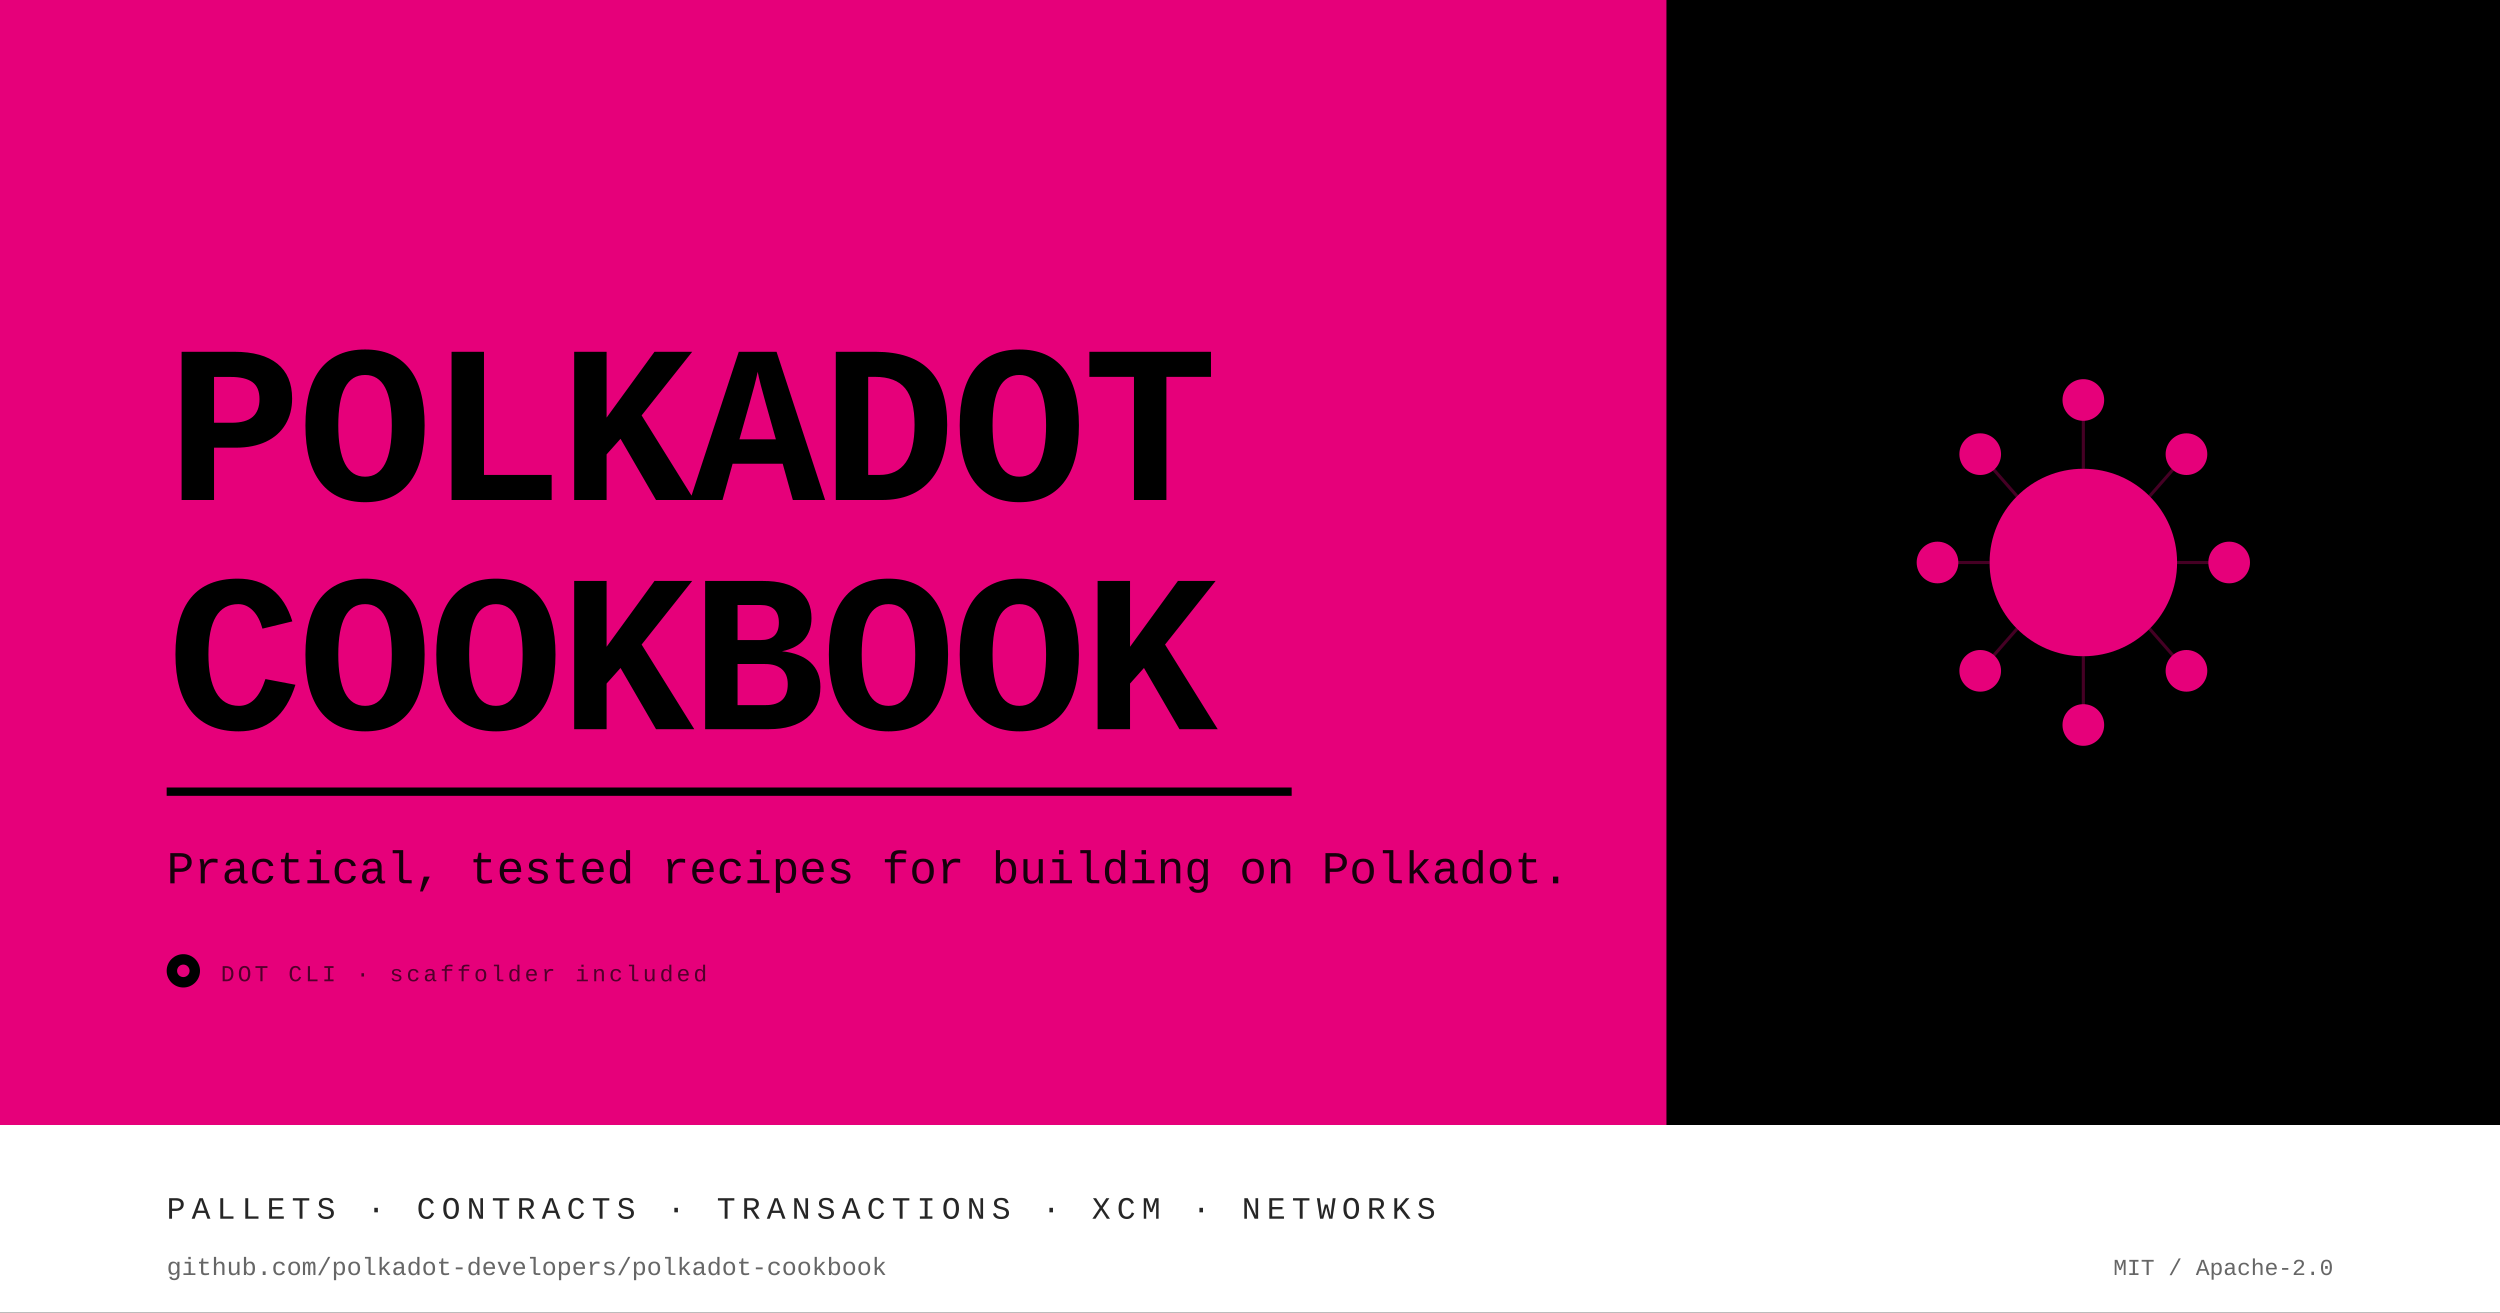
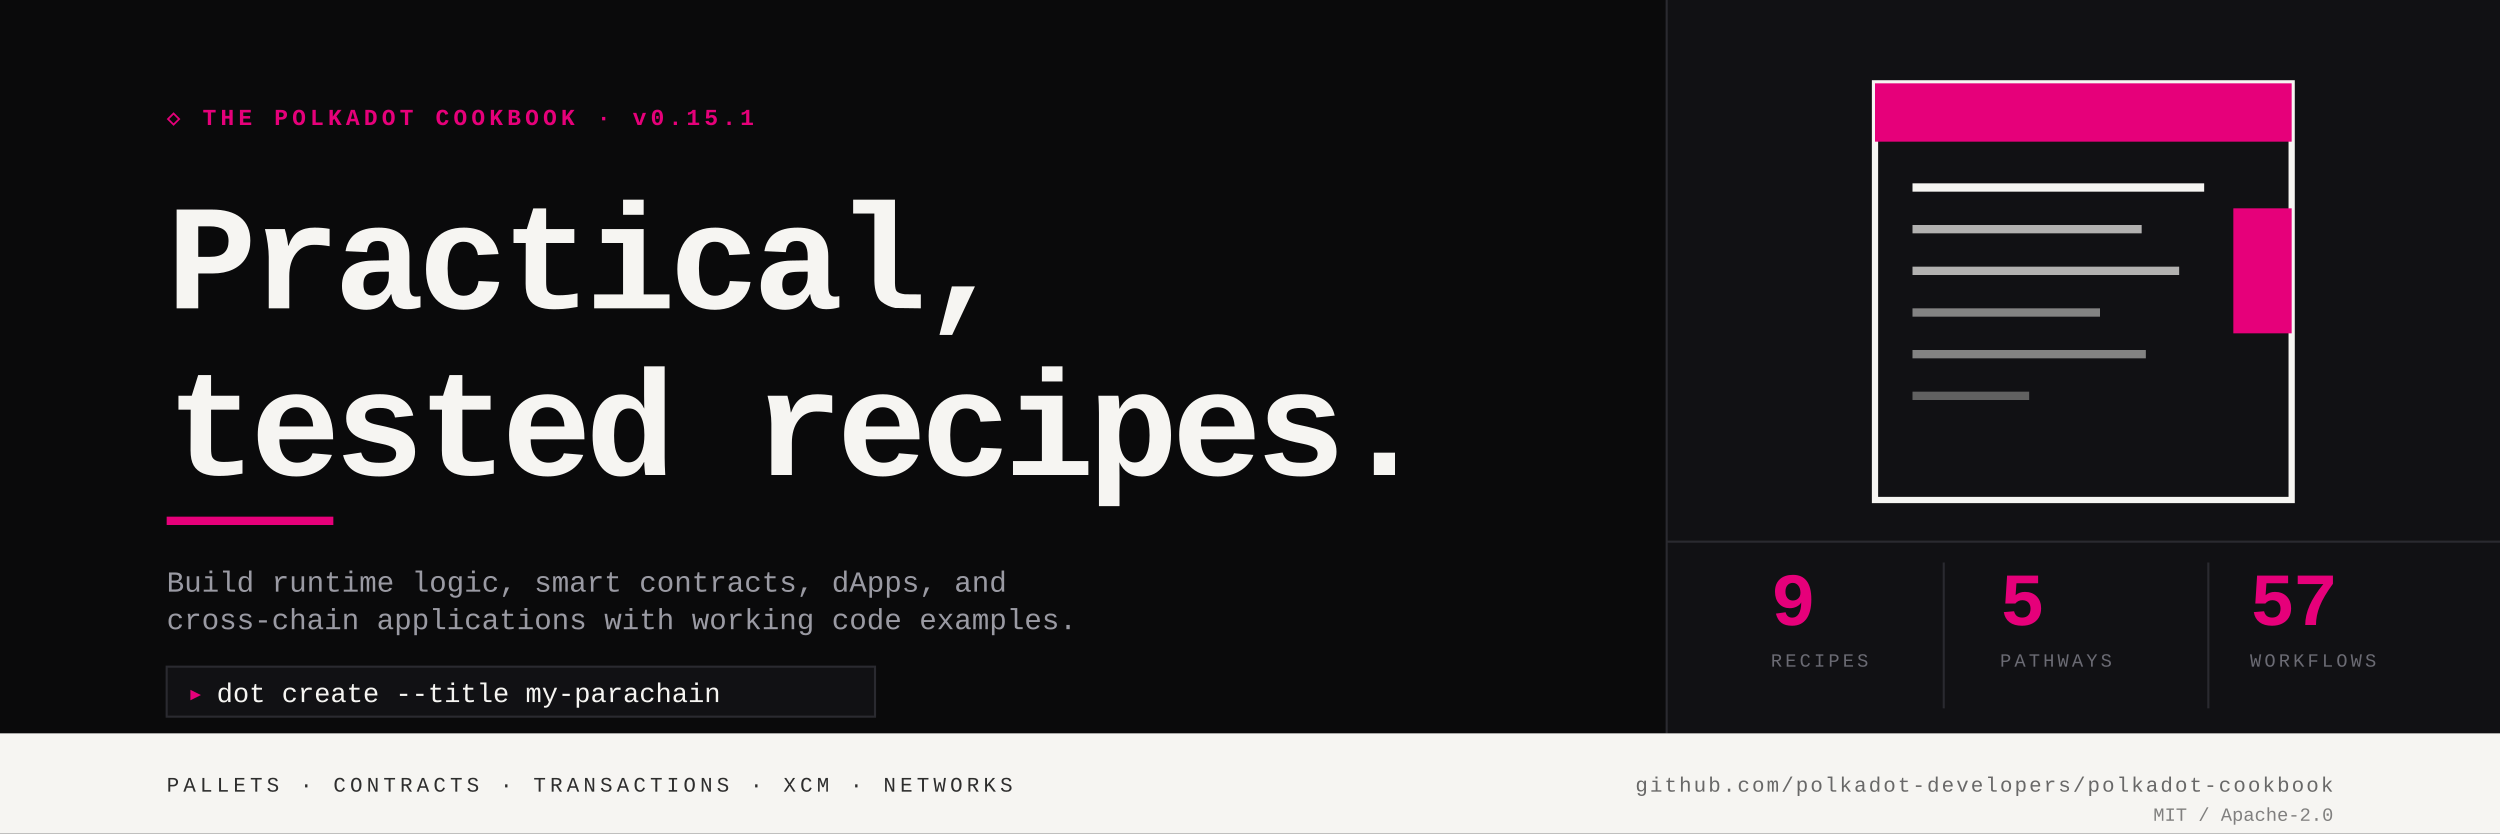
- <svg xmlns="http://www.w3.org/2000/svg" viewBox="0 0 1200 630" shape-rendering="geometricPrecision" role="img" aria-label="Polkadot Cookbook — Practical, tested recipes for building on Polkadot.">
-   <rect width="1200" height="630" fill="#000000" />
-   <rect x="0" y="0" width="800" height="540" fill="#E6007A" />
-   <text x="80" y="240" font-family="ui-monospace, Menlo, Consolas, 'Courier New', monospace" font-size="108" font-weight="700" fill="#000000" letter-spacing="-2">POLKADOT</text>
-   <text x="80" y="350" font-family="ui-monospace, Menlo, Consolas, 'Courier New', monospace" font-size="108" font-weight="700" fill="#000000" letter-spacing="-2">COOKBOOK</text>
-   <rect x="80" y="378" width="540" height="4" fill="#000000" />
-   <text x="80" y="424" font-family="ui-monospace, Menlo, Consolas, 'Courier New', monospace" font-size="22" fill="#000000" opacity="0.9">Practical, tested recipes for building on Polkadot.</text>
-   <g transform="translate(80, 458)">
-     <circle cx="8" cy="8" r="8" fill="#000000" />
-     <circle cx="8" cy="8" r="3" fill="#E6007A" />
-     <text x="26" y="13" font-family="ui-monospace, Menlo, Consolas, 'Courier New', monospace" font-size="11" fill="#000000" opacity="0.65" letter-spacing="1.5">DOT CLI · scaffolder included</text>
+ <svg xmlns="http://www.w3.org/2000/svg" viewBox="0 0 1200 400" shape-rendering="geometricPrecision" role="img" aria-label="Polkadot Cookbook — Practical, tested recipes for building on Polkadot.">
+   <rect width="1200" height="400" fill="#0A0A0B" />
+   <text x="80" y="60" font-family="'JetBrains Mono', ui-monospace, Menlo, Consolas, 'Courier New', monospace" font-size="11" font-weight="600" fill="#E6007A" letter-spacing="2">◇ THE POLKADOT COOKBOOK · v0.15.1</text>
+   <text x="80" y="148" font-family="'JetBrains Mono', ui-monospace, Menlo, Consolas, 'Courier New', monospace" font-size="72" font-weight="700" fill="#F6F5F2" letter-spacing="-3">Practical,</text>
+   <text x="80" y="228" font-family="'JetBrains Mono', ui-monospace, Menlo, Consolas, 'Courier New', monospace" font-size="72" font-weight="700" fill="#F6F5F2" letter-spacing="-3">tested recipes.</text>
+   <rect x="80" y="248" width="80" height="4" fill="#E6007A" />
+   <text x="80" y="284" font-family="'JetBrains Mono', ui-monospace, Menlo, Consolas, 'Courier New', monospace" font-size="14" fill="#9A9AA3">Build runtime logic, smart contracts, dApps, and</text>
+   <text x="80" y="302" font-family="'JetBrains Mono', ui-monospace, Menlo, Consolas, 'Courier New', monospace" font-size="14" fill="#9A9AA3">cross-chain applications with working code examples.</text>
+   <rect x="80" y="320" width="340" height="24" fill="#111114" stroke="#2A2A30" stroke-width="1" />
+   <text x="90" y="337" font-family="'JetBrains Mono', ui-monospace, Menlo, Consolas, 'Courier New', monospace" font-size="13" fill="#E6007A" font-weight="700">▸</text>
+   <text x="104" y="337" font-family="'JetBrains Mono', ui-monospace, Menlo, Consolas, 'Courier New', monospace" font-size="13" fill="#F6F5F2">dot create --title my-parachain</text>
+   <rect x="800" y="0" width="400" height="352" fill="#111114" />
+   <line x1="800" y1="0" x2="800" y2="352" stroke="#2A2A30" stroke-width="1" />
+   <g transform="translate(900, 40)">
+     <rect x="0" y="0" width="200" height="200" fill="none" stroke="#F6F5F2" stroke-width="3" />
+     <rect x="0" y="0" width="200" height="28" fill="#E6007A" />
+     <rect x="172" y="60" width="28" height="60" fill="#E6007A" />
+     <rect x="18" y="48" width="140" height="4" fill="#F6F5F2" />
+     <rect x="18" y="68" width="110" height="4" fill="#F6F5F2" opacity=".7" />
+     <rect x="18" y="88" width="128" height="4" fill="#F6F5F2" opacity=".7" />
+     <rect x="18" y="108" width="90" height="4" fill="#F6F5F2" opacity=".5" />
+     <rect x="18" y="128" width="112" height="4" fill="#F6F5F2" opacity=".5" />
+     <rect x="18" y="148" width="56" height="4" fill="#F6F5F2" opacity=".35" />
  </g>
-   <rect x="800" y="0" width="400" height="540" fill="#000000" />
-   <g transform="translate(1000, 270)">
-     <g stroke="#E6007A" stroke-width="1.5" opacity="0.3" fill="none">
-       <line x1="0" y1="-45" x2="0" y2="-78" />
-       <line x1="31.8" y1="-31.8" x2="49.5" y2="-52" />
-       <line x1="45" y1="0" x2="70" y2="0" />
-       <line x1="31.8" y1="31.8" x2="49.5" y2="52" />
-       <line x1="0" y1="45" x2="0" y2="78" />
-       <line x1="-31.8" y1="31.8" x2="-49.5" y2="52" />
-       <line x1="-45" y1="0" x2="-70" y2="0" />
-       <line x1="-31.8" y1="-31.8" x2="-49.5" y2="-52" />
-     </g>
-     <circle cx="0" cy="0" r="45" fill="#E6007A" />
-     <circle cx="0" cy="-78" r="10" fill="#E6007A" />
-     <circle cx="49.5" cy="-52" r="10" fill="#E6007A" />
-     <circle cx="70" cy="0" r="10" fill="#E6007A" />
-     <circle cx="49.5" cy="52" r="10" fill="#E6007A" />
-     <circle cx="0" cy="78" r="10" fill="#E6007A" />
-     <circle cx="-49.5" cy="52" r="10" fill="#E6007A" />
-     <circle cx="-70" cy="0" r="10" fill="#E6007A" />
-     <circle cx="-49.5" cy="-52" r="10" fill="#E6007A" />
-   </g>
-   <rect x="0" y="540" width="1200" height="90" fill="#FFFFFF" />
-   <text x="80" y="585" font-family="ui-monospace, Menlo, Consolas, 'Courier New', monospace" font-size="15" fill="#000000" opacity="0.85" letter-spacing="3">PALLETS · CONTRACTS · TRANSACTIONS · XCM · NETWORKS</text>
-   <text x="80" y="612" font-family="ui-monospace, Menlo, Consolas, 'Courier New', monospace" font-size="12" fill="#000000" opacity="0.6">github.com/polkadot-developers/polkadot-cookbook</text>
-   <text x="1120" y="612" font-family="ui-monospace, Menlo, Consolas, 'Courier New', monospace" font-size="11" fill="#000000" opacity="0.6" text-anchor="end">MIT / Apache-2.0</text>
+   <line x1="800" y1="260" x2="1200" y2="260" stroke="#2A2A30" stroke-width="1" />
+   <text x="850" y="300" font-family="'JetBrains Mono', ui-monospace, Menlo, Consolas, 'Courier New', monospace" font-size="36" font-weight="700" fill="#E6007A" letter-spacing="-1">9</text>
+   <text x="850" y="320" font-family="'JetBrains Mono', ui-monospace, Menlo, Consolas, 'Courier New', monospace" font-size="9" fill="#6B6B74" letter-spacing="1.5">RECIPES</text>
+   <line x1="933" y1="270" x2="933" y2="340" stroke="#2A2A30" stroke-width="1" />
+   <text x="960" y="300" font-family="'JetBrains Mono', ui-monospace, Menlo, Consolas, 'Courier New', monospace" font-size="36" font-weight="700" fill="#E6007A" letter-spacing="-1">5</text>
+   <text x="960" y="320" font-family="'JetBrains Mono', ui-monospace, Menlo, Consolas, 'Courier New', monospace" font-size="9" fill="#6B6B74" letter-spacing="1.5">PATHWAYS</text>
+   <line x1="1060" y1="270" x2="1060" y2="340" stroke="#2A2A30" stroke-width="1" />
+   <text x="1080" y="300" font-family="'JetBrains Mono', ui-monospace, Menlo, Consolas, 'Courier New', monospace" font-size="36" font-weight="700" fill="#E6007A" letter-spacing="-1">57</text>
+   <text x="1080" y="320" font-family="'JetBrains Mono', ui-monospace, Menlo, Consolas, 'Courier New', monospace" font-size="9" fill="#6B6B74" letter-spacing="1.5">WORKFLOWS</text>
+   <rect x="0" y="352" width="1200" height="48" fill="#F6F5F2" />
+   <text x="80" y="380" font-family="'JetBrains Mono', ui-monospace, Menlo, Consolas, 'Courier New', monospace" font-size="10" fill="#0A0A0B" letter-spacing="2" opacity=".85">PALLETS · CONTRACTS · TRANSACTIONS · XCM · NETWORKS</text>
+   <text x="1120" y="380" font-family="'JetBrains Mono', ui-monospace, Menlo, Consolas, 'Courier New', monospace" font-size="10" fill="#0A0A0B" text-anchor="end" opacity=".6" letter-spacing="1">github.com/polkadot-developers/polkadot-cookbook</text>
+   <text x="1120" y="394" font-family="'JetBrains Mono', ui-monospace, Menlo, Consolas, 'Courier New', monospace" font-size="9" fill="#0A0A0B" text-anchor="end" opacity=".5">MIT / Apache-2.0</text>
</svg>
